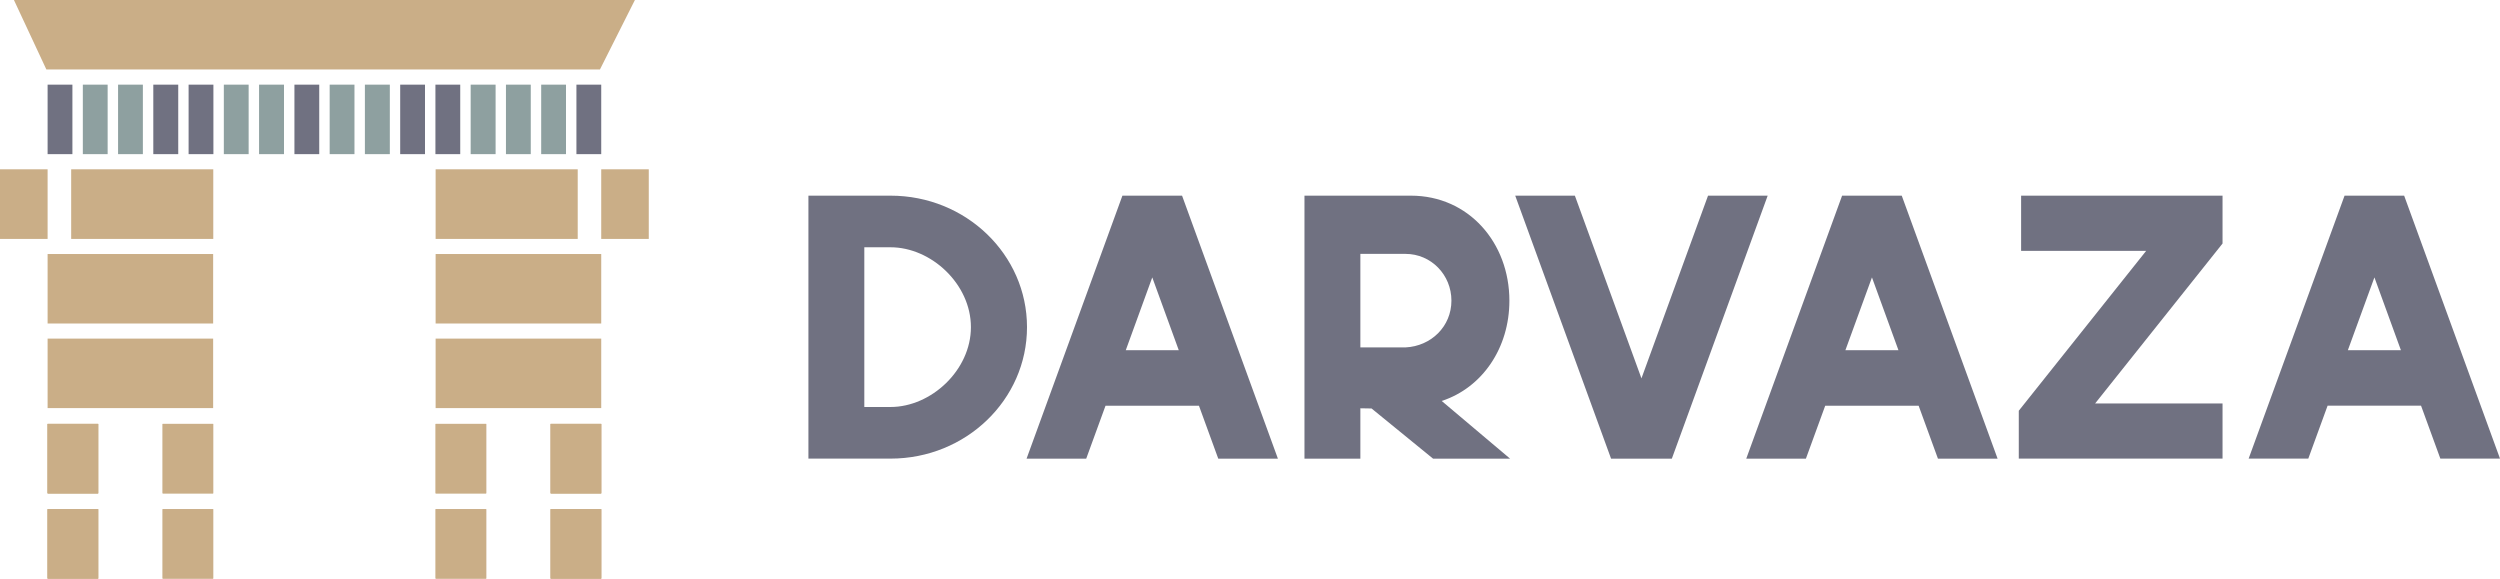
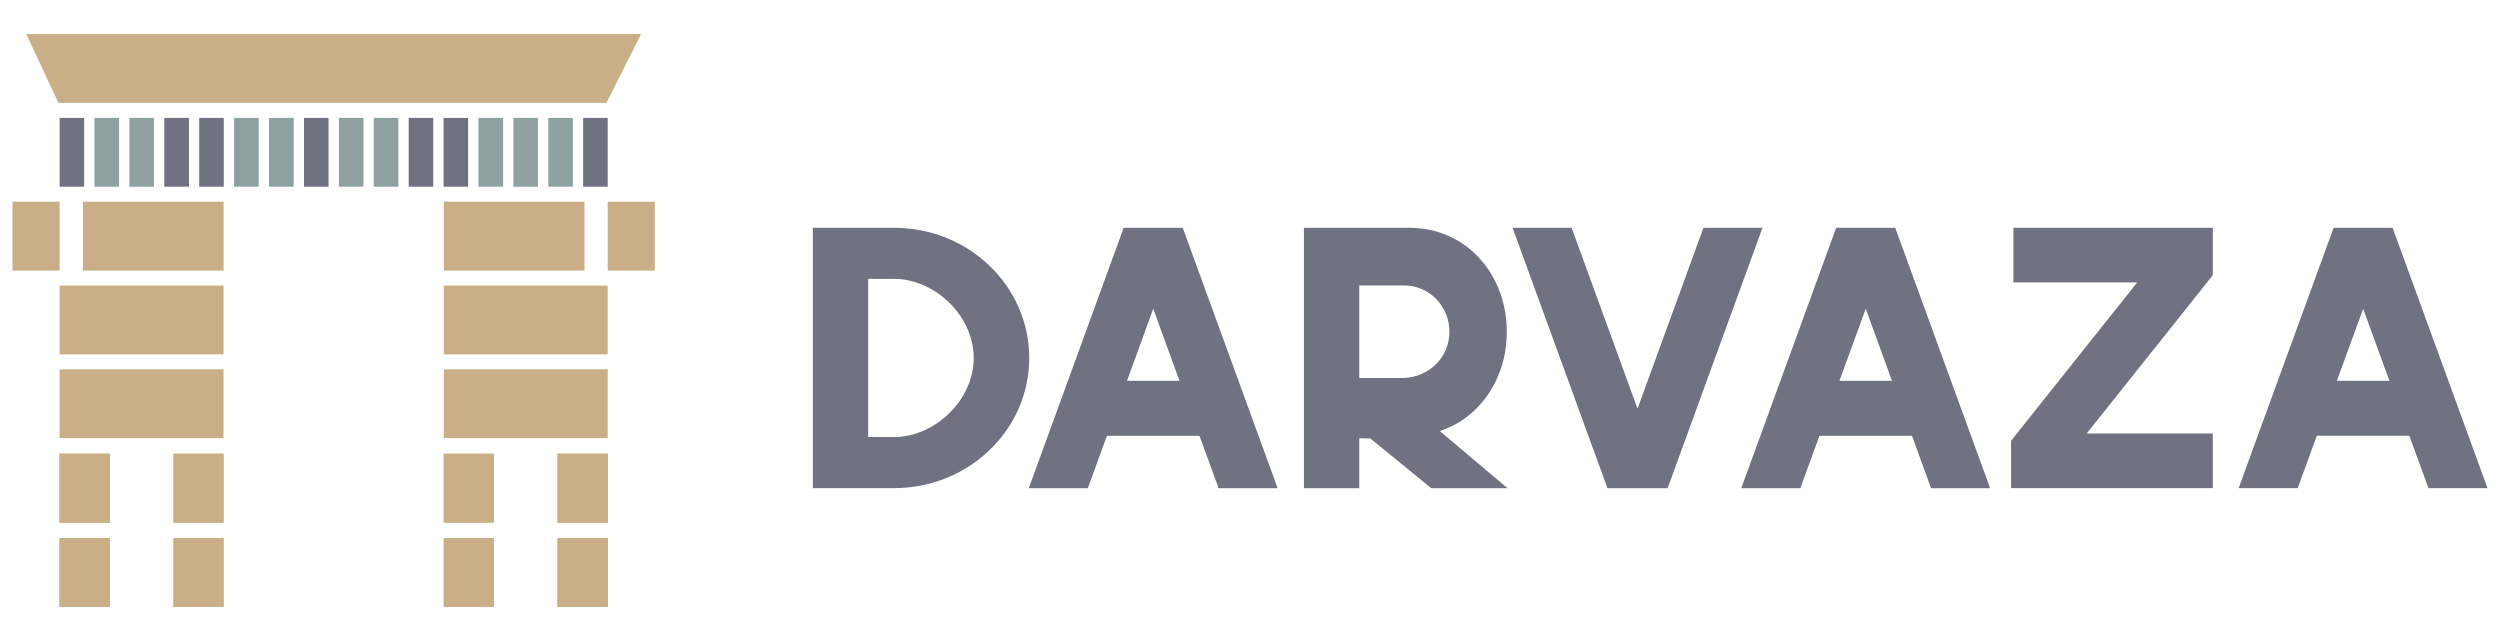
- <svg xmlns="http://www.w3.org/2000/svg" version="1.1" id="Layer_1" width="386.101" height="89.363" x="0px" y="0px" viewBox="0 0 386 23.407" enable-background="new 0 0 500 131" xml:space="preserve">
+ <svg xmlns="http://www.w3.org/2000/svg" version="1.1" id="Layer_1" width="390" height="100" x="0px" y="0px" viewBox="0 0 389.898 26.193" enable-background="new 0 0 500 131" xml:space="preserve">
  <defs id="defs509" />
-   <g id="g504" transform="translate(-57.00001,-53.79646)">
+   <g id="g504" transform="translate(-55.05109,-52.40343)">
    <g id="g486">
      <polygon fill="#caae87" points="64.16,31.56 59.15,20.83 155.03,20.83 149.63,31.56 " id="polygon394" />
      <rect x="64.35" y="60.05" fill="#caae87" width="25.56" height="10.73" id="rect396" />
      <rect x="64.35" y="73.11" fill="#caae87" width="25.56" height="10.73" id="rect398" />
      <rect x="64.35" y="86.28" fill="#caae87" width="7.81" height="10.73" id="rect400" />
      <rect x="82.11" y="86.28" fill="#caae87" width="7.8" height="10.73" id="rect402" />
      <rect x="64.35" y="99.44" fill="#caae87" width="7.81" height="10.72" id="rect404" />
      <rect x="82.11" y="99.44" fill="#caae87" width="7.8" height="10.72" id="rect406" />
      <rect x="124.26" y="46.97" fill="#caae87" width="21.94" height="10.75" id="rect408" />
      <rect x="149.83" y="46.97" fill="#caae87" width="7.34" height="10.75" id="rect410" />
      <rect x="57" y="46.97" fill="#caae87" width="7.35" height="10.75" id="rect412" />
      <rect x="67.99" y="46.97" fill="#caae87" width="21.94" height="10.75" id="rect414" />
      <rect x="124.26" y="60.05" fill="#caae87" width="25.57" height="10.73" id="rect416" />
      <rect x="124.26" y="73.11" fill="#caae87" width="25.57" height="10.73" id="rect418" />
      <rect x="124.26" y="86.28" fill="#caae87" width="7.81" height="10.73" id="rect420" />
      <rect x="142.02" y="86.28" fill="#caae87" width="7.81" height="10.73" id="rect422" />
      <rect x="124.26" y="99.44" fill="#caae87" width="7.81" height="10.72" id="rect424" />
      <rect x="142.02" y="99.44" fill="#caae87" width="7.81" height="10.72" id="rect426" />
      <g id="g460">
        <rect x="64.35" y="33.9" fill="#707181" width="3.83" height="10.73" id="rect428" />
        <rect x="69.79" y="33.9" fill="#8ea0a0" width="3.83" height="10.73" id="rect430" />
        <rect x="75.23" y="33.9" fill="#8ea0a0" width="3.83" height="10.73" id="rect432" />
        <rect x="80.67" y="33.9" fill="#707181" width="3.85" height="10.73" id="rect434" />
        <rect x="86.12" y="33.9" fill="#707181" width="3.83" height="10.73" id="rect436" />
        <rect x="91.56" y="33.9" fill="#8ea0a0" width="3.83" height="10.73" id="rect438" />
        <rect x="97" y="33.9" fill="#8ea0a0" width="3.85" height="10.73" id="rect440" />
        <rect x="102.46" y="33.9" fill="#707181" width="3.83" height="10.73" id="rect442" />
        <rect x="107.9" y="33.9" fill="#8ea0a0" width="3.83" height="10.73" id="rect444" />
        <rect x="113.34" y="33.9" fill="#8ea0a0" width="3.85" height="10.73" id="rect446" />
        <rect x="118.79" y="33.9" fill="#707181" width="3.83" height="10.73" id="rect448" />
        <rect x="124.23" y="33.9" fill="#707181" width="3.83" height="10.73" id="rect450" />
        <rect x="129.67" y="33.9" fill="#8ea0a0" width="3.85" height="10.73" id="rect452" />
        <rect x="135.12" y="33.9" fill="#8ea0a0" width="3.83" height="10.73" id="rect454" />
        <rect x="140.56" y="33.9" fill="#8ea0a0" width="3.83" height="10.73" id="rect456" />
        <rect x="146" y="33.9" fill="#707181" width="3.83" height="10.73" id="rect458" />
      </g>
      <rect x="64.35" y="86.28" fill="#caae87" width="7.81" height="10.73" id="rect462" />
      <rect x="142.02" y="86.28" fill="#caae87" width="7.81" height="10.73" id="rect464" />
      <rect x="64.35" y="99.44" fill="#caae87" width="7.81" height="10.72" id="rect466" />
      <rect x="142.02" y="99.44" fill="#caae87" width="7.81" height="10.72" id="rect468" />
      <rect x="124.26" y="86.28" fill="#caae87" width="7.81" height="10.73" id="rect470" />
      <rect x="142.02" y="86.28" fill="#caae87" width="7.81" height="10.73" id="rect472" />
      <rect x="124.26" y="99.44" fill="#caae87" width="7.81" height="10.73" id="rect474" />
      <rect x="142.02" y="99.44" fill="#caae87" width="7.81" height="10.73" id="rect476" />
      <rect x="64.35" y="86.28" fill="#caae87" width="7.81" height="10.73" id="rect478" />
      <rect x="82.11" y="86.28" fill="#caae87" width="7.81" height="10.73" id="rect480" />
      <rect x="64.35" y="99.44" fill="#caae87" width="7.81" height="10.73" id="rect482" />
      <rect x="82.11" y="99.44" fill="#caae87" width="7.81" height="10.73" id="rect484" />
    </g>
    <g id="g502">
      <path fill="#707181" d="m 185.17,51.04 h 0.43 8.9 c 11.64,0 21.07,9.09 21.07,20.3 0,11.21 -9.43,20.3 -21.07,20.3 h -8.57 -0.76 -3.35 v -40.6 z m 5.28,32.63 h 4.05 c 6.28,0 12.41,-5.69 12.41,-12.33 0,-6.65 -6.13,-12.33 -12.41,-12.33 h -4.05 z" id="path488" />
      <path fill="#707181" d="m 239.51,51.04 14.8,40.61 h -9.21 l -2.98,-8.17 h -14.43 l -2.98,8.17 H 215.5 L 230.3,51.04 Z M 230.82,74.9 H 239 l -4.09,-11.24 z" id="path490" />
      <path fill="#707181" d="m 274.85,51.04 c 8.9,0 15.2,7.26 15.2,16.22 0,7.26 -4.14,13.41 -10.45,15.48 l 10.56,8.91 h -11.89 l -9.5,-7.75 -1.73,-0.03 v 1.33 6.45 h -8.63 V 51.04 Z m -7.81,23.43 h 6.97 c 3.95,-0.19 7.09,-3.23 7.09,-7.22 0,-3.98 -3.13,-7.22 -7.09,-7.22 h -6.97 z" id="path492" />
      <path fill="#707181" d="m 300.16,51.04 10.28,28.21 10.28,-28.21 h 9.21 l -14.8,40.61 h -9.38 l -14.8,-40.61 z" id="path494" />
      <path fill="#707181" d="m 350.63,51.04 14.8,40.61 h -9.21 l -2.98,-8.17 h -14.43 l -2.98,8.17 h -9.21 l 14.8,-40.61 z m -8.7,23.86 h 8.19 l -4.09,-11.24 z" id="path496" />
      <path fill="#707181" d="m 400.16,51.04 v 7.39 l -19.67,24.69 h 19.67 v 8.52 H 368.7 v -7.39 l 19.67,-24.69 h -19.31 v -8.52 z" id="path498" />
      <path fill="#707181" d="m 428.2,51.04 14.8,40.6 h -9.21 l -2.98,-8.17 h -14.43 l -2.98,8.17 h -9.21 L 419,51.04 Z m -8.69,23.86 h 8.19 l -4.09,-11.24 z" id="path500" />
    </g>
  </g>
</svg>
